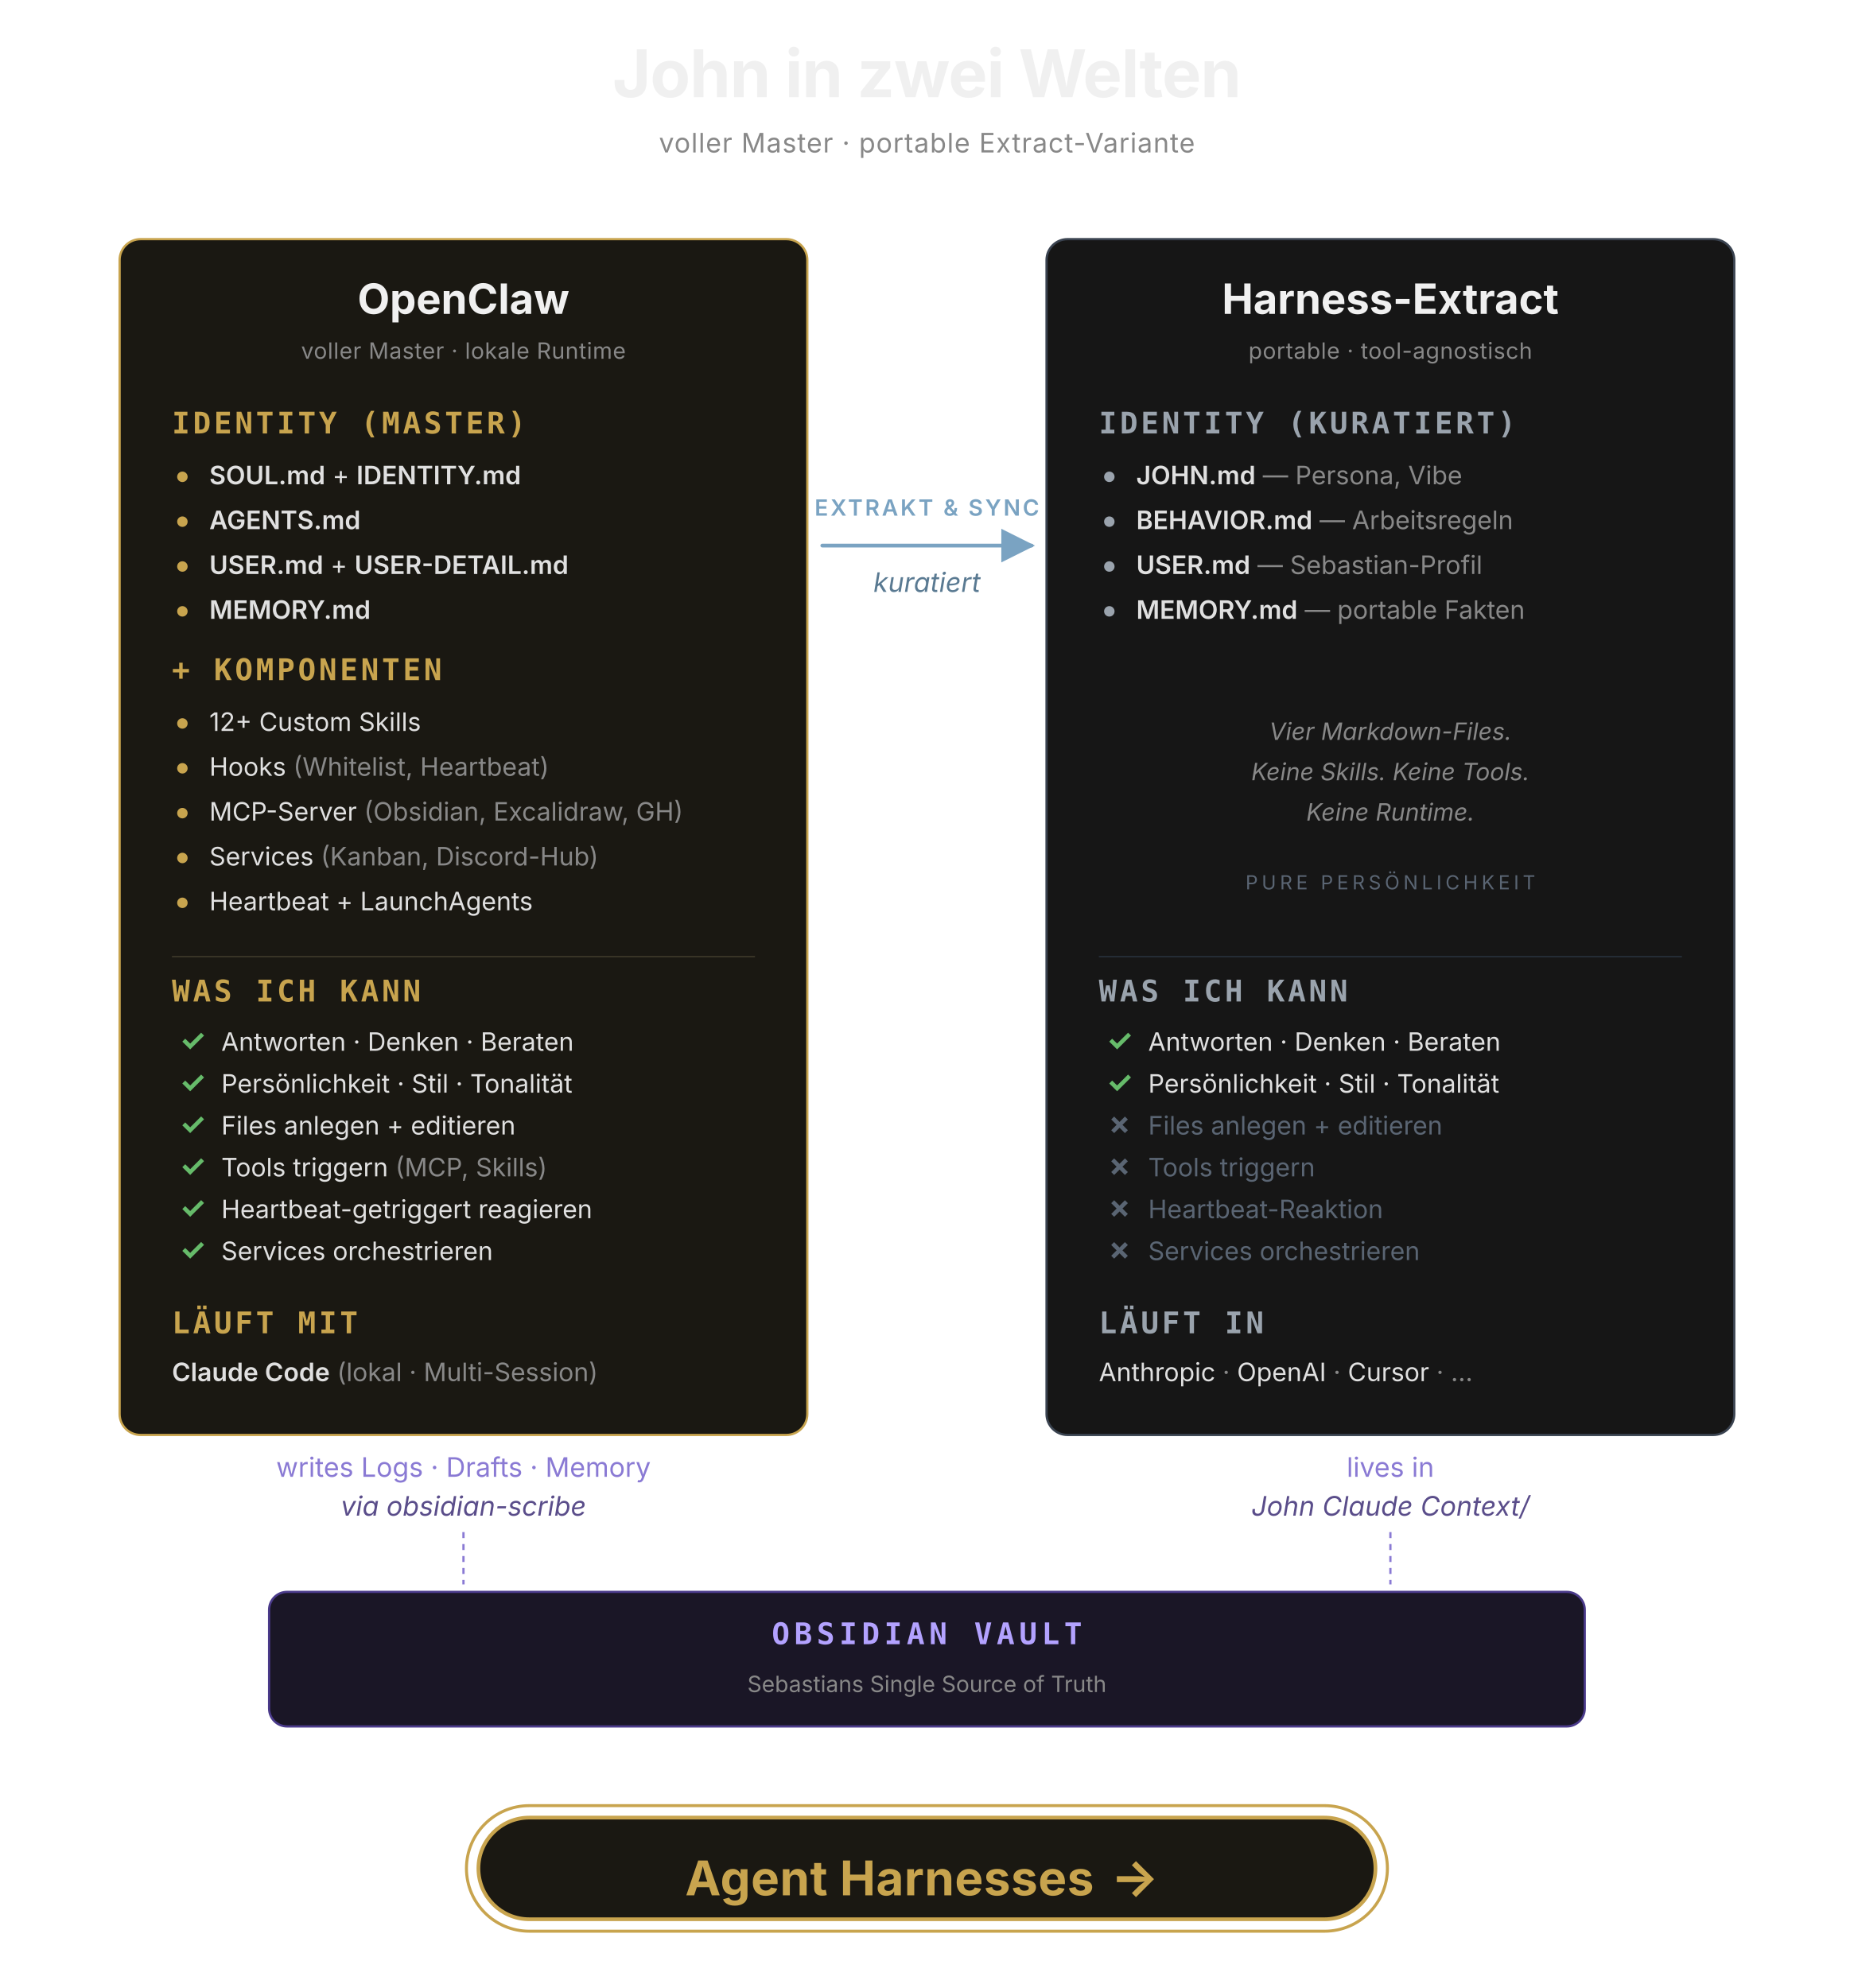
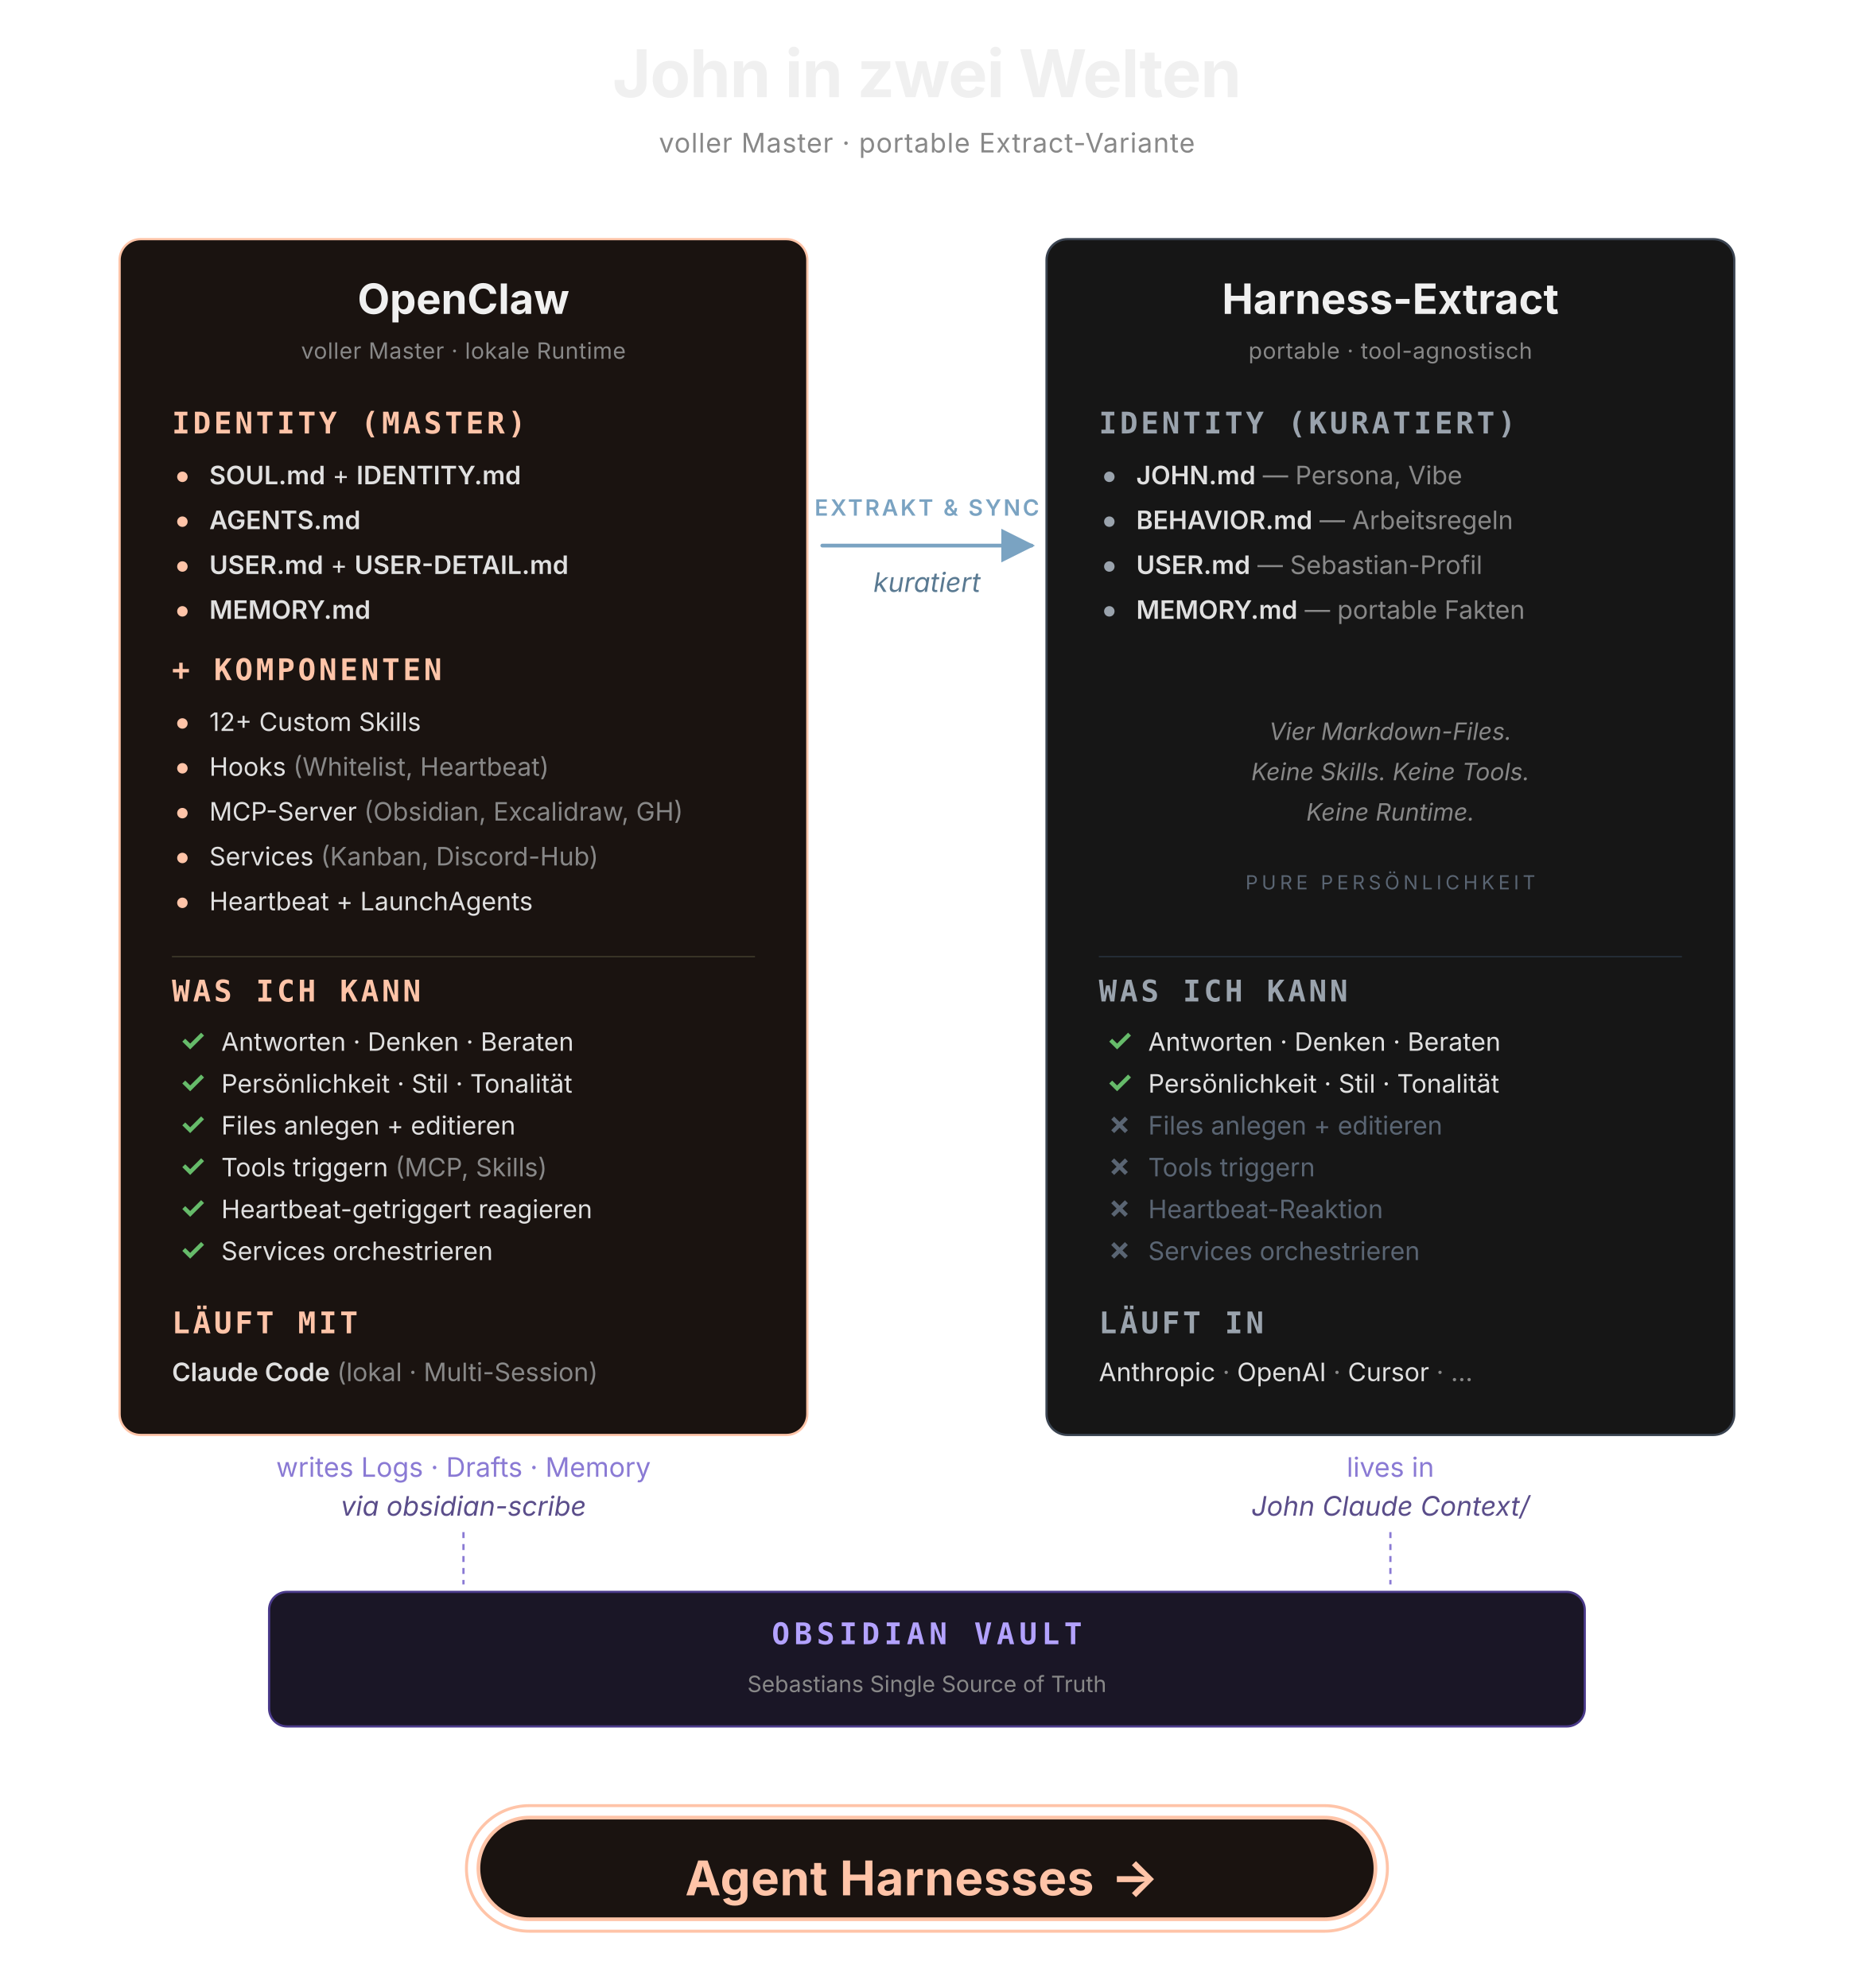
<svg xmlns="http://www.w3.org/2000/svg" viewBox="0 0 1240 1330" role="img" aria-labelledby="diag-title diag-desc" style="font-family:Inter,system-ui,sans-serif;">
  <defs>
    <marker id="arrowhead-sync" viewBox="0 0 10 10" refX="9" refY="5" markerWidth="9" markerHeight="9" orient="auto">
      <path d="M 0 0 L 10 5 L 0 10 z" fill="#7aa3c2" />
    </marker>
  </defs>
  <style>
    .cta-pill { cursor: pointer; }
    .cta-pill .cta-bg { transition: fill 0.25s ease, stroke 0.25s ease; }
-     .cta-pill:hover .cta-bg { fill: #2a1f12; stroke: #e0c878; }
+     .cta-pill:hover .cta-bg { fill: #2a1812; stroke: #FFD9C4; }
    .cta-pill:hover .cta-glow { opacity: 0.95; }
    .cta-glow { animation: cta-glow-pulse 2.6s ease-in-out infinite; }
    @keyframes cta-glow-pulse {
      0%, 100% { opacity: 0.30; }
      50%      { opacity: 0.85; }
    }
    .cta-arrow { animation: cta-arrow-nudge 2.4s ease-in-out infinite; }
    @keyframes cta-arrow-nudge {
      0%, 100% { transform: translateX(0); }
      50%      { transform: translateX(8px); }
    }
  </style>
  <g text-anchor="middle">
    <text x="620" y="65" font-size="44" font-weight="700" fill="#f0f0f0" letter-spacing="-0.5">
      John in zwei Welten
    </text>
    <text x="620" y="102" font-size="18" fill="#888" letter-spacing="0.5">
      voller Master  ·  portable Extract-Variante
    </text>
  </g>
  <g>
-     <rect x="80" y="160" width="460" height="800" rx="14" fill="#1a1812" stroke="#c8a44e" stroke-width="1.5" />
+     <rect x="80" y="160" width="460" height="800" rx="14" fill="#1a1310" stroke="#FFC4A8" stroke-width="1.5" />
    <g text-anchor="middle">
      <text x="310" y="210" font-size="28" font-weight="700" fill="#f0f0f0">OpenClaw</text>
      <text x="310" y="240" font-size="15" fill="#888" letter-spacing="0.3">voller Master · lokale Runtime</text>
    </g>
-     <text x="115" y="290" font-family="JetBrains Mono, monospace" font-size="20" font-weight="700" fill="#c8a44e" letter-spacing="2">IDENTITY (MASTER)</text>
+     <text x="115" y="290" font-family="JetBrains Mono, monospace" font-size="20" font-weight="700" fill="#FFC4A8" letter-spacing="2">IDENTITY (MASTER)</text>
    <g font-size="17" fill="#e0e0e0">
-       <circle cx="122" cy="319" r="3.5" fill="#c8a44e" />
+       <circle cx="122" cy="319" r="3.5" fill="#FFC4A8" />
      <text x="140" y="324">
        <tspan font-weight="600">SOUL.md</tspan>  +  <tspan font-weight="600">IDENTITY.md</tspan>
      </text>
-       <circle cx="122" cy="349" r="3.5" fill="#c8a44e" />
+       <circle cx="122" cy="349" r="3.5" fill="#FFC4A8" />
      <text x="140" y="354">
        <tspan font-weight="600">AGENTS.md</tspan>
      </text>
-       <circle cx="122" cy="379" r="3.5" fill="#c8a44e" />
+       <circle cx="122" cy="379" r="3.5" fill="#FFC4A8" />
      <text x="140" y="384">
        <tspan font-weight="600">USER.md</tspan>  +  <tspan font-weight="600">USER-DETAIL.md</tspan>
      </text>
-       <circle cx="122" cy="409" r="3.5" fill="#c8a44e" />
+       <circle cx="122" cy="409" r="3.5" fill="#FFC4A8" />
      <text x="140" y="414">
        <tspan font-weight="600">MEMORY.md</tspan>
      </text>
    </g>
-     <text x="115" y="455" font-family="JetBrains Mono, monospace" font-size="20" font-weight="700" fill="#c8a44e" letter-spacing="2">+ KOMPONENTEN</text>
+     <text x="115" y="455" font-family="JetBrains Mono, monospace" font-size="20" font-weight="700" fill="#FFC4A8" letter-spacing="2">+ KOMPONENTEN</text>
    <g font-size="17" fill="#e0e0e0">
-       <circle cx="122" cy="484" r="3.5" fill="#c8a44e" />
+       <circle cx="122" cy="484" r="3.5" fill="#FFC4A8" />
      <text x="140" y="489">12+ Custom Skills</text>
-       <circle cx="122" cy="514" r="3.5" fill="#c8a44e" />
+       <circle cx="122" cy="514" r="3.5" fill="#FFC4A8" />
      <text x="140" y="519">Hooks <tspan fill="#888">(Whitelist, Heartbeat)</tspan>
      </text>
-       <circle cx="122" cy="544" r="3.5" fill="#c8a44e" />
+       <circle cx="122" cy="544" r="3.5" fill="#FFC4A8" />
      <text x="140" y="549">MCP-Server <tspan fill="#888">(Obsidian, Excalidraw, GH)</tspan>
      </text>
-       <circle cx="122" cy="574" r="3.5" fill="#c8a44e" />
+       <circle cx="122" cy="574" r="3.5" fill="#FFC4A8" />
      <text x="140" y="579">Services <tspan fill="#888">(Kanban, Discord-Hub)</tspan>
      </text>
-       <circle cx="122" cy="604" r="3.5" fill="#c8a44e" />
+       <circle cx="122" cy="604" r="3.5" fill="#FFC4A8" />
      <text x="140" y="609">Heartbeat + LaunchAgents</text>
    </g>
    <line x1="115" y1="640" x2="505" y2="640" stroke="#3a3528" stroke-width="1" />
-     <text x="115" y="670" font-family="JetBrains Mono, monospace" font-size="20" font-weight="700" fill="#c8a44e" letter-spacing="2">WAS ICH KANN</text>
+     <text x="115" y="670" font-family="JetBrains Mono, monospace" font-size="20" font-weight="700" fill="#FFC4A8" letter-spacing="2">WAS ICH KANN</text>
    <g font-size="17" fill="#e0e0e0">
      <text x="120" y="703" font-size="20" font-weight="700" fill="#66bb6a">✓</text>
      <text x="148" y="703">Antworten · Denken · Beraten</text>
      <text x="120" y="731" font-size="20" font-weight="700" fill="#66bb6a">✓</text>
      <text x="148" y="731">Persönlichkeit · Stil · Tonalität</text>
      <text x="120" y="759" font-size="20" font-weight="700" fill="#66bb6a">✓</text>
      <text x="148" y="759">Files anlegen + editieren</text>
      <text x="120" y="787" font-size="20" font-weight="700" fill="#66bb6a">✓</text>
      <text x="148" y="787">Tools triggern <tspan fill="#888">(MCP, Skills)</tspan>
      </text>
      <text x="120" y="815" font-size="20" font-weight="700" fill="#66bb6a">✓</text>
      <text x="148" y="815">Heartbeat-getriggert reagieren</text>
      <text x="120" y="843" font-size="20" font-weight="700" fill="#66bb6a">✓</text>
      <text x="148" y="843">Services orchestrieren</text>
    </g>
-     <text x="115" y="892" font-family="JetBrains Mono, monospace" font-size="20" font-weight="700" fill="#c8a44e" letter-spacing="2">LÄUFT MIT</text>
+     <text x="115" y="892" font-family="JetBrains Mono, monospace" font-size="20" font-weight="700" fill="#FFC4A8" letter-spacing="2">LÄUFT MIT</text>
    <text x="115" y="924" font-size="17" fill="#e0e0e0">
      <tspan font-weight="600">Claude Code</tspan>
      <tspan fill="#888">(lokal · Multi-Session)</tspan>
    </text>
  </g>
  <g>
    <line x1="550" y1="365" x2="690" y2="365" stroke="#7aa3c2" stroke-width="2.5" stroke-linecap="round" marker-end="url(#arrowhead-sync)" />
    <g text-anchor="middle" fill="#7aa3c2">
      <text x="620" y="345" font-size="15" font-weight="600" letter-spacing="1.5">EXTRAKT &amp; SYNC</text>
      <text x="620" y="396" font-size="18" fill="#5a7a92" font-style="italic">kuratiert</text>
    </g>
  </g>
  <g>
    <rect x="700" y="160" width="460" height="800" rx="14" fill="#161616" stroke="#3a4350" stroke-width="1.5" />
    <g text-anchor="middle">
      <text x="930" y="210" font-size="28" font-weight="700" fill="#f0f0f0">Harness-Extract</text>
      <text x="930" y="240" font-size="15" fill="#888" letter-spacing="0.3">portable · tool-agnostisch</text>
    </g>
    <text x="735" y="290" font-family="JetBrains Mono, monospace" font-size="20" font-weight="700" fill="#9aa3ad" letter-spacing="2">IDENTITY (KURATIERT)</text>
    <g font-size="17" fill="#e0e0e0">
      <circle cx="742" cy="319" r="3.5" fill="#9aa3ad" />
      <text x="760" y="324">
        <tspan font-weight="600">JOHN.md</tspan>
        <tspan fill="#888">— Persona, Vibe</tspan>
      </text>
      <circle cx="742" cy="349" r="3.5" fill="#9aa3ad" />
      <text x="760" y="354">
        <tspan font-weight="600">BEHAVIOR.md</tspan>
        <tspan fill="#888">— Arbeitsregeln</tspan>
      </text>
      <circle cx="742" cy="379" r="3.5" fill="#9aa3ad" />
      <text x="760" y="384">
        <tspan font-weight="600">USER.md</tspan>
        <tspan fill="#888">— Sebastian-Profil</tspan>
      </text>
      <circle cx="742" cy="409" r="3.5" fill="#9aa3ad" />
      <text x="760" y="414">
        <tspan font-weight="600">MEMORY.md</tspan>
        <tspan fill="#888">— portable Fakten</tspan>
      </text>
    </g>
    <g text-anchor="middle" fill="#888">
      <text x="930" y="495" font-size="16" font-style="italic">Vier Markdown-Files.</text>
      <text x="930" y="522" font-size="16" font-style="italic">Keine Skills. Keine Tools.</text>
      <text x="930" y="549" font-size="16" font-style="italic">Keine Runtime.</text>
      <text x="930" y="595" font-size="13" letter-spacing="2.5" fill="#5a6573">PURE PERSÖNLICHKEIT</text>
    </g>
    <line x1="735" y1="640" x2="1125" y2="640" stroke="#252e38" stroke-width="1" />
    <text x="735" y="670" font-family="JetBrains Mono, monospace" font-size="20" font-weight="700" fill="#9aa3ad" letter-spacing="2">WAS ICH KANN</text>
    <g font-size="17" fill="#e0e0e0">
      <text x="740" y="703" font-size="20" font-weight="700" fill="#66bb6a">✓</text>
      <text x="768" y="703">Antworten · Denken · Beraten</text>
      <text x="740" y="731" font-size="20" font-weight="700" fill="#66bb6a">✓</text>
      <text x="768" y="731">Persönlichkeit · Stil · Tonalität</text>
      <text x="740" y="759" font-size="20" font-weight="700" fill="#5a6573">✗</text>
      <text x="768" y="759" fill="#5a6573">Files anlegen + editieren</text>
      <text x="740" y="787" font-size="20" font-weight="700" fill="#5a6573">✗</text>
      <text x="768" y="787" fill="#5a6573">Tools triggern</text>
      <text x="740" y="815" font-size="20" font-weight="700" fill="#5a6573">✗</text>
      <text x="768" y="815" fill="#5a6573">Heartbeat-Reaktion</text>
      <text x="740" y="843" font-size="20" font-weight="700" fill="#5a6573">✗</text>
      <text x="768" y="843" fill="#5a6573">Services orchestrieren</text>
    </g>
    <text x="735" y="892" font-family="JetBrains Mono, monospace" font-size="20" font-weight="700" fill="#9aa3ad" letter-spacing="2">LÄUFT IN</text>
    <text x="735" y="924" font-size="17" fill="#e0e0e0">
      <tspan>Anthropic</tspan>
      <tspan fill="#888"> · </tspan>
      <tspan>OpenAI</tspan>
      <tspan fill="#888"> · </tspan>
      <tspan>Cursor</tspan>
      <tspan fill="#888"> · </tspan>
      <tspan fill="#888">…</tspan>
    </text>
  </g>
  <g>
    <g text-anchor="middle">
      <text x="310" y="988" font-size="18" fill="#8a7ad4">writes Logs · Drafts · Memory</text>
      <text x="310" y="1014" font-size="18" fill="#5a4d8a" font-style="italic">via obsidian-scribe</text>
      <text x="930" y="988" font-size="18" fill="#8a7ad4">lives in</text>
      <text x="930" y="1014" font-size="18" fill="#5a4d8a" font-style="italic">John Claude Context/</text>
    </g>
    <line x1="310" y1="1025" x2="310" y2="1060" stroke="#8a7ad4" stroke-width="1.5" stroke-dasharray="4 4" />
    <line x1="930" y1="1025" x2="930" y2="1060" stroke="#8a7ad4" stroke-width="1.5" stroke-dasharray="4 4" />
    <rect x="180" y="1065" width="880" height="90" rx="12" fill="#1a1626" stroke="#4a3a8a" stroke-width="1.5" />
    <g text-anchor="middle">
      <text x="620" y="1100" font-family="JetBrains Mono, monospace" font-size="20" font-weight="700" fill="#b3a2ff" letter-spacing="3">OBSIDIAN VAULT</text>
      <text x="620" y="1132" font-size="15" fill="#888">Sebastians Single Source of Truth</text>
    </g>
  </g>
  <a href="harnesses.html" target="_top" class="cta-pill">
-     <rect class="cta-glow" x="312" y="1208" width="616" height="84" rx="42" fill="none" stroke="#c8a44e" stroke-width="2" />
-     <rect class="cta-bg" x="320" y="1216" width="600" height="68" rx="34" fill="#1a1812" stroke="#c8a44e" stroke-width="2.5" />
-     <text x="595" y="1268" text-anchor="middle" font-size="32" font-weight="700" fill="#c8a44e" letter-spacing="0.3">Agent Harnesses</text>
-     <text class="cta-arrow" x="759" y="1268" text-anchor="middle" font-size="34" font-weight="700" fill="#c8a44e">→</text>
+     <rect class="cta-glow" x="312" y="1208" width="616" height="84" rx="42" fill="none" stroke="#FFC4A8" stroke-width="2" />
+     <rect class="cta-bg" x="320" y="1216" width="600" height="68" rx="34" fill="#1a1310" stroke="#FFC4A8" stroke-width="2.5" />
+     <text x="595" y="1268" text-anchor="middle" font-size="32" font-weight="700" fill="#FFC4A8" letter-spacing="0.3">Agent Harnesses</text>
+     <text class="cta-arrow" x="759" y="1268" text-anchor="middle" font-size="34" font-weight="700" fill="#FFC4A8">→</text>
  </a>
</svg>
